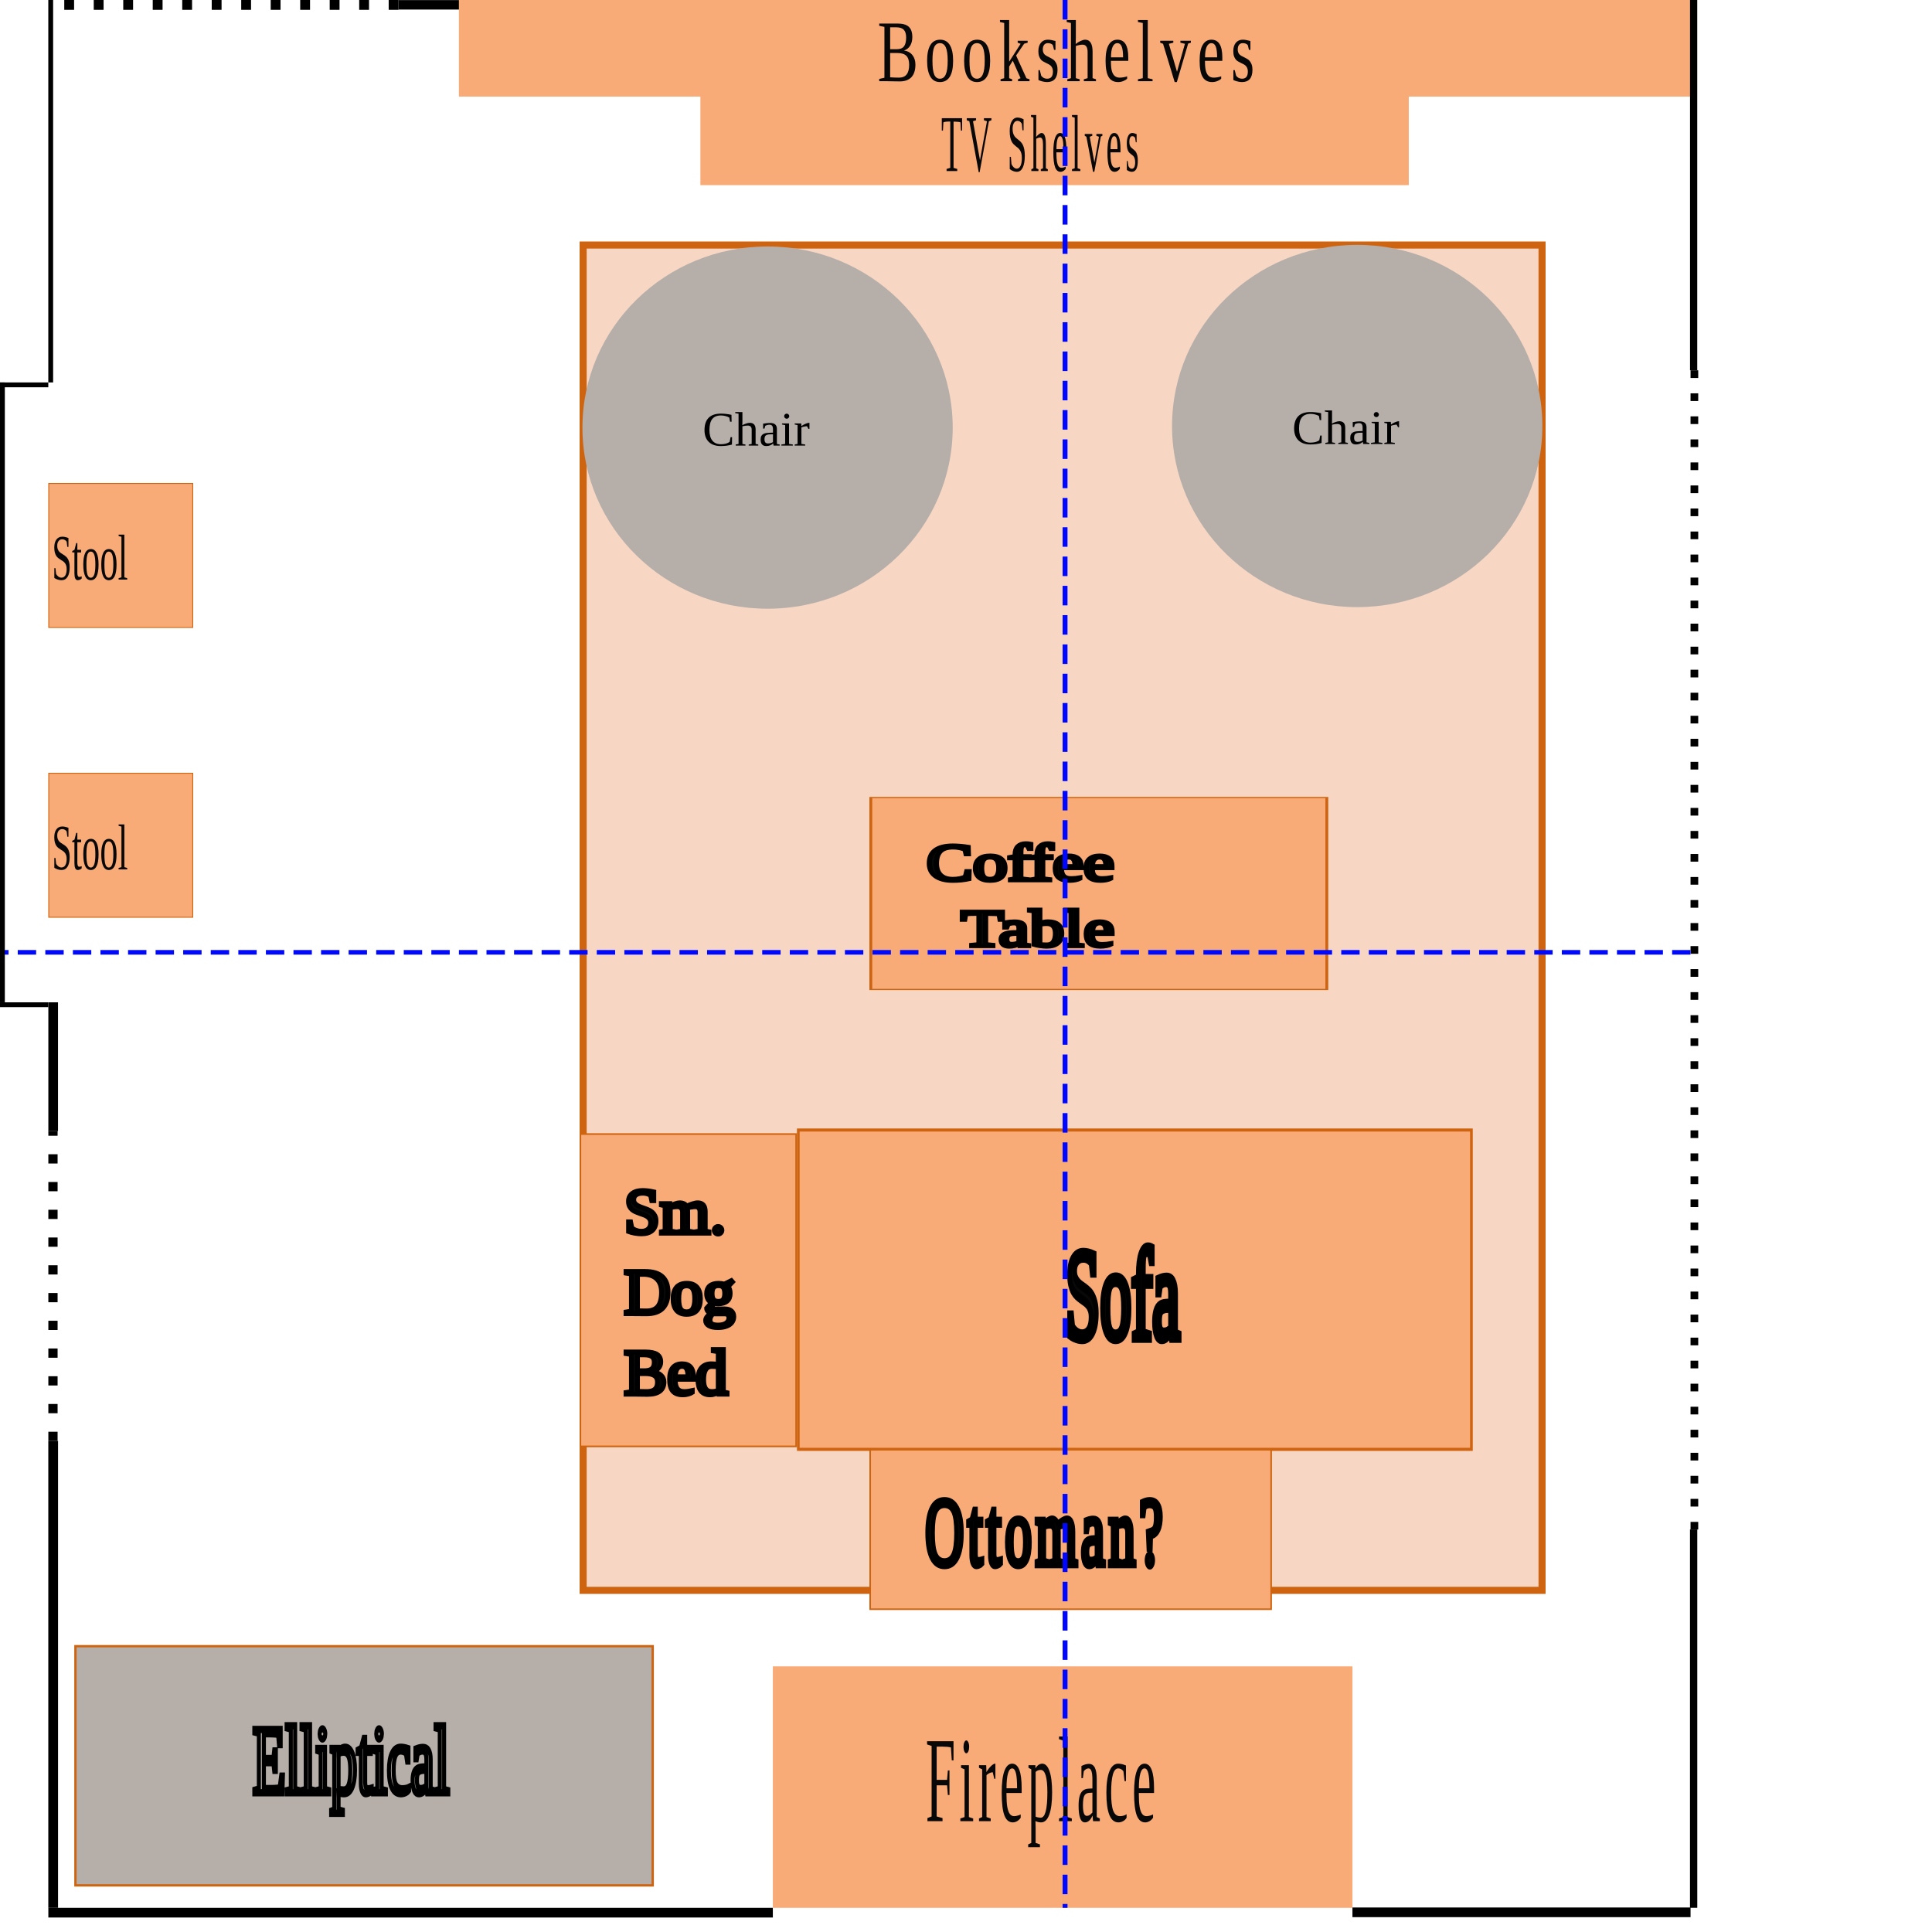
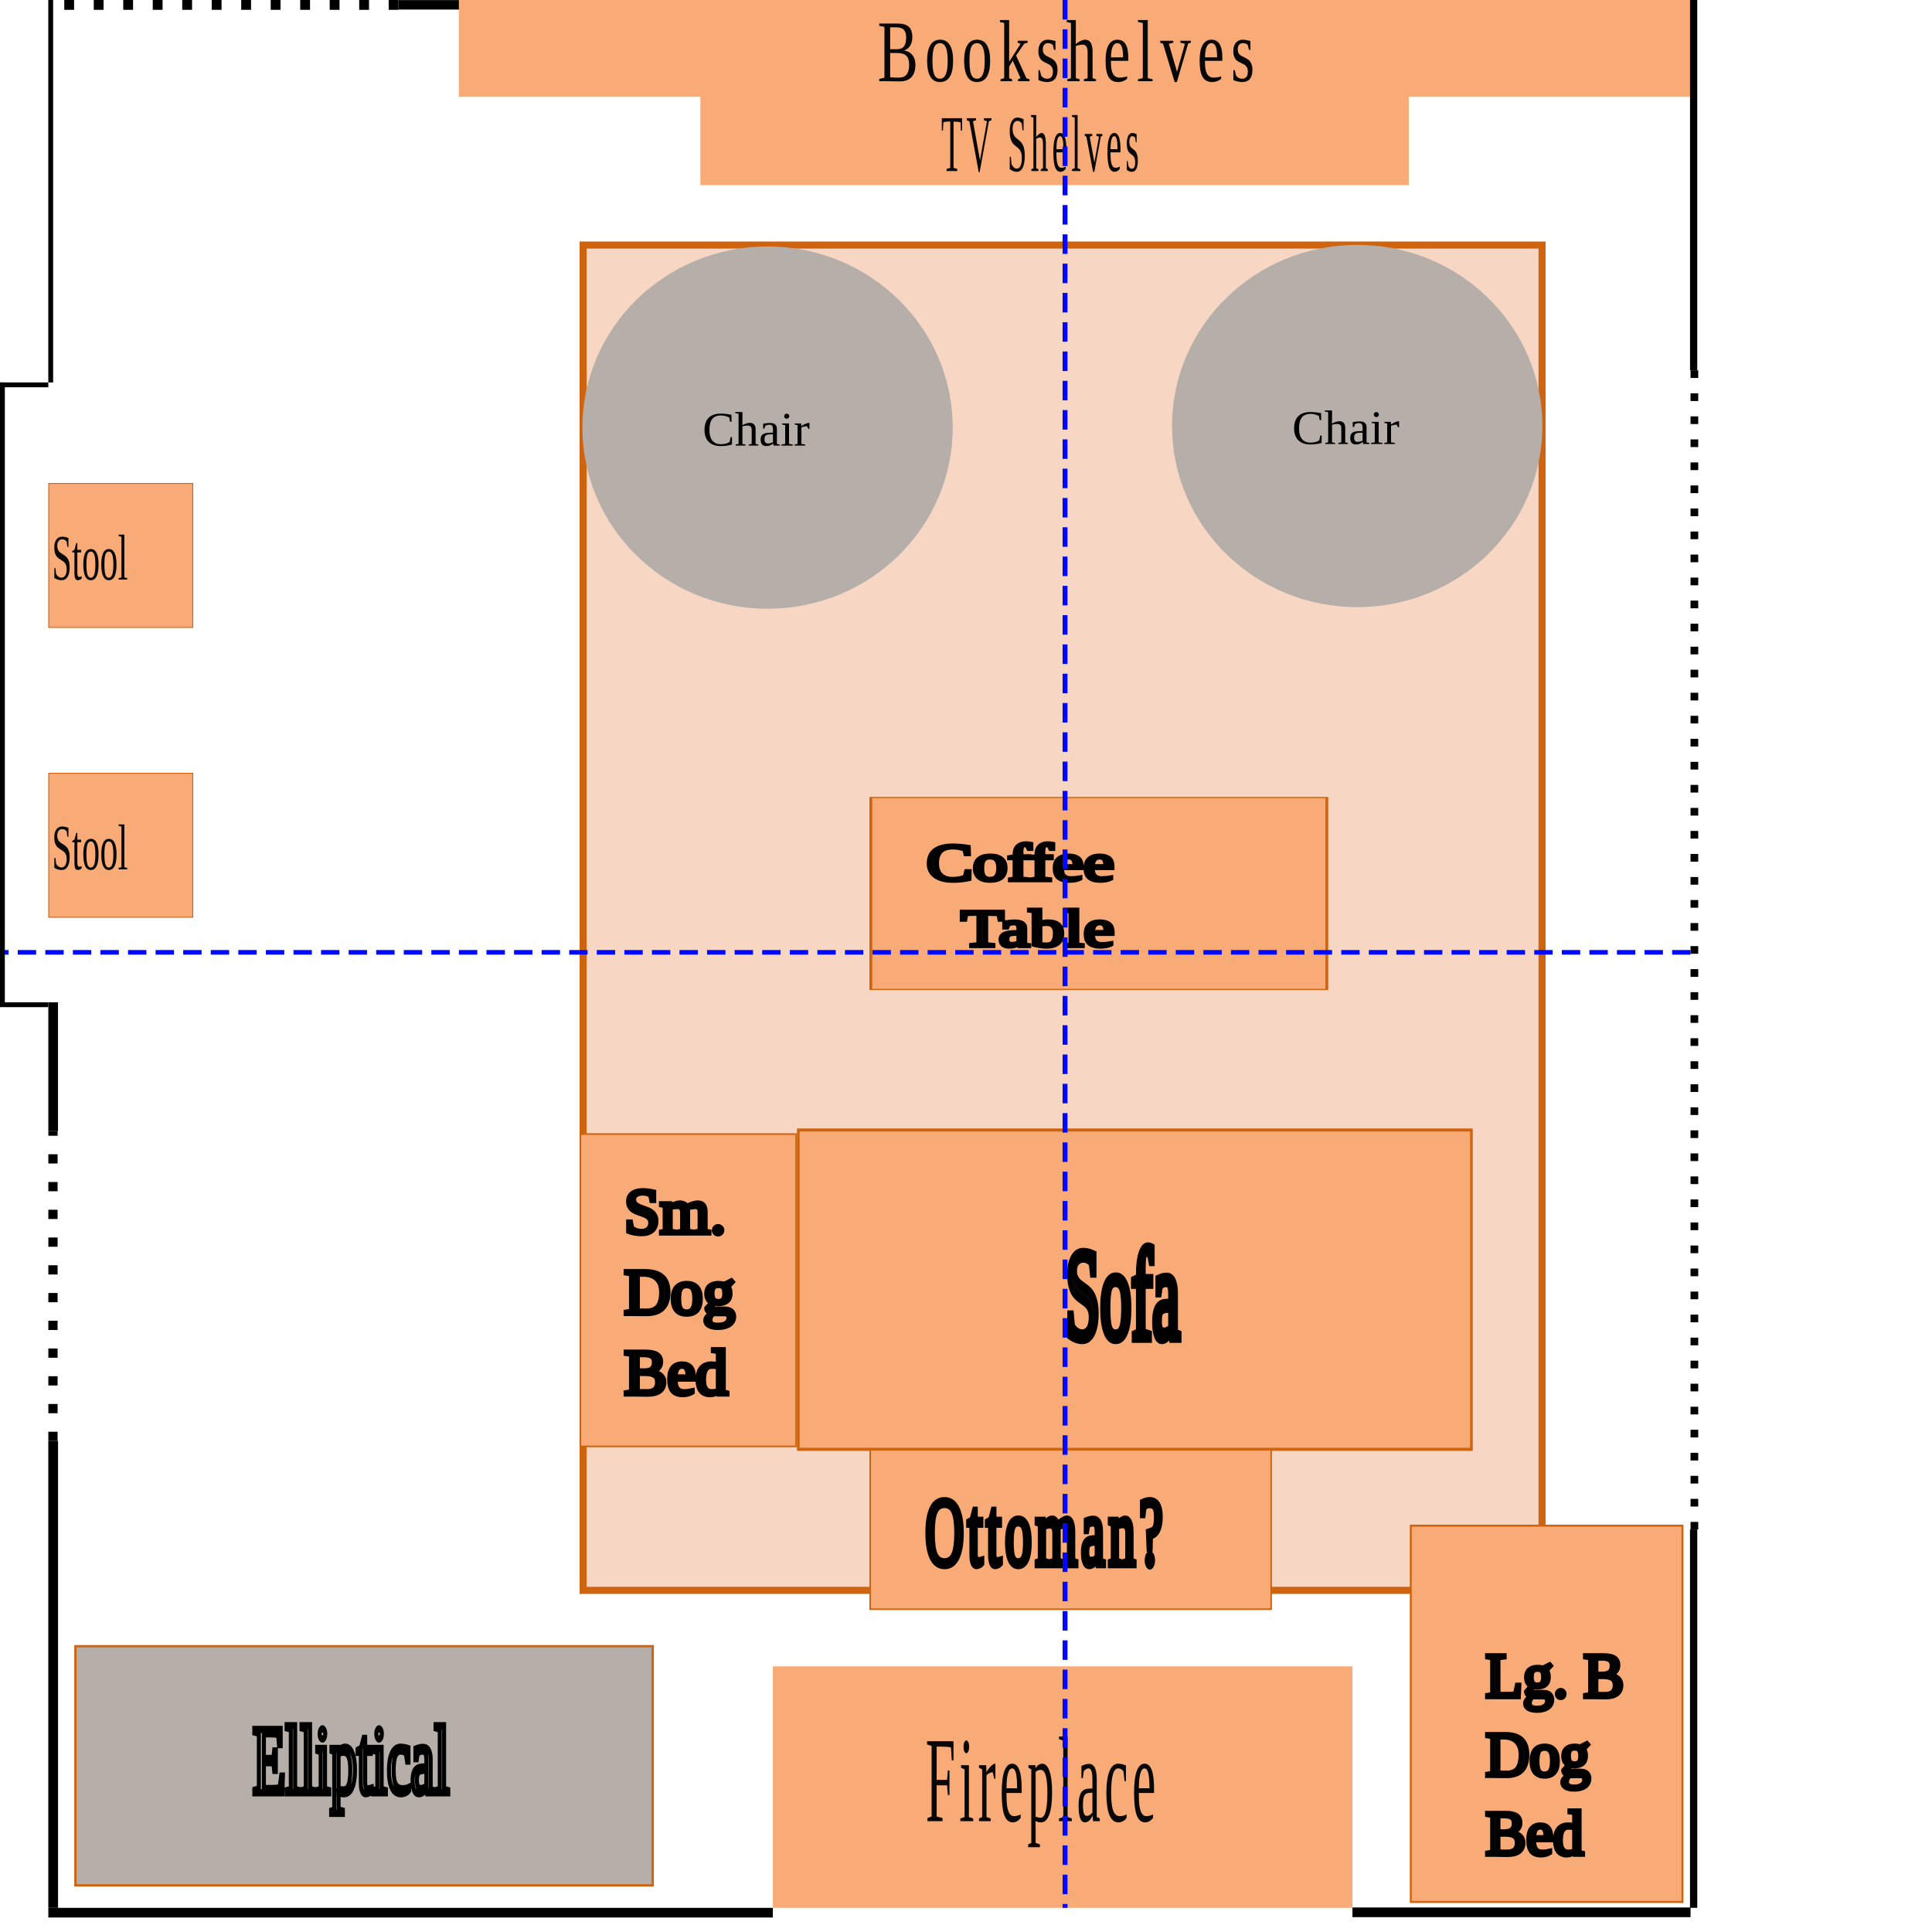
<svg xmlns="http://www.w3.org/2000/svg" width="20in" height="20in" viewBox="0 0 508 508" version="1.1" id="svg5">
  <defs id="defs2" />
  <g id="layer1">
    <path style="fill:#000000;stroke:#000000;stroke-width:2.54;stroke-dasharray:none;stroke-opacity:1" d="m 203.211,502.92 h -190.5" id="path190-8" />
    <path style="fill:#000000;stroke:#000000;stroke-width:1.27;stroke-dasharray:none;stroke-opacity:1" d="M 13.335,0 V 100.559" id="path977" />
    <path style="fill:#000000;stroke:#000000;stroke-width:2.487;stroke-dasharray:none;stroke-opacity:1" d="M 409.916,1.269 H 104.786" id="path12941" />
    <path style="fill:#000000;stroke:#000000;stroke-width:2.562;stroke-dasharray:none;stroke-opacity:1" d="M 13.981,378.883 V 501.65" id="path13671" />
    <path style="fill:#000000;stroke:#000000;stroke-width:2.54;stroke-dasharray:none;stroke-opacity:1" d="m 444.511,502.826 h -88.9" id="path13673" />
    <g id="g19966" transform="matrix(0.9791956,0,0,1.246529,-305.6833,-27.82865)" style="stroke-width:0;stroke-dasharray:none">
      <rect style="fill:#f9ab77;fill-opacity:1;stroke:#cf6410;stroke-width:0;stroke-dasharray:none;stroke-opacity:1" id="rect19952" width="190.224" height="18.679" x="500.252" y="42.701" />
      <text xml:space="preserve" style="font-size:12.703px;letter-spacing:1.323px;fill:#090808;fill-opacity:1;stroke:#000000;stroke-width:0;stroke-dasharray:none;stroke-opacity:1" x="757.892" y="43.531" id="text19956" transform="scale(0.7453614,1.341631)">
        <tspan style="font-size:12.703px;fill:#090808;fill-opacity:1;stroke:#000000;stroke-width:0;stroke-dasharray:none;stroke-opacity:1" x="757.892" y="43.531" id="tspan19954">TV Shelves</tspan>
      </text>
    </g>
    <g id="g21471" transform="matrix(1.003081,0,0,1.263545,-309.6508,315.0434)" style="stroke-width:0;stroke-dasharray:none">
      <rect style="fill:#f9ab77;fill-opacity:1;stroke:#cf6410;stroke-width:0;stroke-dasharray:none;stroke-opacity:1" id="rect21457" width="151.932" height="50.255" x="511.287" y="97.43" />
      <text xml:space="preserve" style="font-size:18.932px;letter-spacing:1.323px;fill:#090808;fill-opacity:1;stroke:#000000;stroke-width:0;stroke-dasharray:none;stroke-opacity:1" x="739.654" y="96.637" id="text21461" transform="scale(0.7453614,1.341631)">
        <tspan style="font-size:18.932px;fill:#090808;fill-opacity:1;stroke:#000000;stroke-width:0;stroke-dasharray:none;stroke-opacity:1" x="739.654" y="96.637" id="tspan21459">Fireplace</tspan>
      </text>
    </g>
    <g id="g25962" transform="matrix(0.9994983,0,0,1.000001,-445.4971,-188.0812)" style="fill:#f7d7c4;fill-opacity:1">
      <rect style="fill:#f7d7c4;fill-opacity:1;stroke:#cf6410;stroke-width:1.861;stroke-dasharray:none;stroke-opacity:1" id="rect25944" width="252.266" height="353.738" x="599.128" y="252.512" />
      <text xml:space="preserve" style="font-size:18.932px;fill:#f7d7c4;fill-opacity:1;stroke:#000000;stroke-width:1.42;stroke-dasharray:none;stroke-opacity:1" x="954.586" y="324.971" id="text25948" transform="scale(0.7453614,1.341631)">
        <tspan style="font-size:18.932px;fill:#f7d7c4;fill-opacity:1;stroke:#000000;stroke-width:1.42;stroke-opacity:1" x="954.586" y="324.971" id="tspan25955">Rug</tspan>
      </text>
    </g>
    <g id="g8737" transform="matrix(0.9994983,0,0,1.000001,-309.4311,391.3578)" style="fill:#b6aea8;fill-opacity:1">
      <rect style="fill:#b6aea8;fill-opacity:1;stroke:#cf6410;stroke-width:0.609;stroke-dasharray:none;stroke-opacity:1" id="rect8718" width="151.867" height="62.891" x="329.429" y="41.493" />
      <text xml:space="preserve" style="font-size:18.932px;fill:#b6aea8;fill-opacity:1;stroke:#000000;stroke-width:1.42;stroke-dasharray:none;stroke-opacity:1" x="504.569" y="59.653" id="text8724" transform="scale(0.7453614,1.341631)">
        <tspan style="font-size:18.932px;fill:#b6aea8;fill-opacity:1;stroke:#000000;stroke-width:1.42;stroke-opacity:1" x="504.569" y="59.653" id="tspan8722">Elliptical</tspan>
      </text>
    </g>
    <g id="g512" transform="matrix(0.9994114,0,0,1.000001,-104.4459,-316.0299)">
      <ellipse style="fill:#b6aea8;stroke-width:0" id="path399" cx="306.451" cy="428.462" rx="48.708" ry="47.625" />
      <text xml:space="preserve" style="font-size:12.703px;fill:#000000;stroke-width:0" x="289.27" y="433.3" id="text455" transform="scale(1.000252,0.9997485)">
        <tspan id="tspan453" style="fill:#000000;stroke-width:0" x="289.27" y="433.3">Chair</tspan>
      </text>
    </g>
    <g id="g512-3" transform="matrix(0.9994983,0,0,1.000001,50.56304,-316.4501)">
      <ellipse style="fill:#b6aea8;stroke-width:0" id="path399-6" cx="306.451" cy="428.462" rx="48.708" ry="47.625" />
      <text xml:space="preserve" style="font-size:12.703px;fill:#000000;stroke-width:0" x="289.27" y="433.3" id="text455-5" transform="scale(1.000252,0.9997485)">
        <tspan id="tspan453-5" style="fill:#000000;stroke-width:0" x="289.27" y="433.3">Chair</tspan>
      </text>
    </g>
    <g id="g661" transform="matrix(1.165415,0,0,1.335065,-377.7105,137.1521)">
      <rect style="fill:#f9ab77;fill-opacity:1;stroke:#cf6410;stroke-width:0.609;stroke-dasharray:none;stroke-opacity:1" id="rect8739-3" width="151.867" height="62.891" x="504.211" y="119.825" />
      <text xml:space="preserve" style="font-size:18.932px;fill:#090808;fill-opacity:1;stroke:#000000;stroke-width:1.42;stroke-dasharray:none;stroke-opacity:1" x="757.31" y="119.846" id="text8743-8" transform="scale(0.7453614,1.341631)">
        <tspan style="font-size:18.932px;fill:#090808;fill-opacity:1;stroke:#000000;stroke-width:1.42;stroke-opacity:1" x="757.31" y="119.846" id="tspan8741-1">Sofa</tspan>
      </text>
    </g>
    <g id="g860" transform="matrix(0.9995785,0,0,1.000001,-287.632,283.8426)">
      <rect style="fill:#f9ab77;fill-opacity:1;stroke:#cf6410;stroke-width:0.414;stroke-dasharray:none;stroke-opacity:1" id="rect747" width="105.472" height="41.919" x="516.657" y="97.364" />
      <text xml:space="preserve" style="font-size:18.932px;letter-spacing:1.323px;fill:#090808;fill-opacity:1;stroke:#000000;stroke-width:1.42;stroke-dasharray:none;stroke-opacity:1" x="712.568" y="95.076" id="text751" transform="scale(0.7453614,1.341631)">
        <tspan style="font-size:18.932px;fill:#090808;fill-opacity:1;stroke:#000000;stroke-width:1.42;stroke-opacity:1" x="712.568" y="95.076" id="tspan749">Ottoman?</tspan>
      </text>
    </g>
    <g id="g974" transform="matrix(1.294805,0,0,0.5451868,-351.7105,26.4704)">
      <rect style="fill:#f9ab77;fill-opacity:1;stroke:#cf6410;stroke-width:0.577;stroke-dasharray:none;stroke-opacity:1" id="rect955" width="92.603" height="92.556" x="448.472" y="336.099" />
      <text xml:space="preserve" style="font-size:18.932px;fill:#090808;fill-opacity:1;stroke:#000000;stroke-width:1.42;stroke-dasharray:none;stroke-opacity:1" x="663.735" y="280.272" id="text959" transform="scale(0.7453614,1.341631)">
        <tspan style="font-size:18.932px;text-align:center;text-anchor:middle;fill:#090808;fill-opacity:1;stroke:#000000;stroke-width:1.42;stroke-opacity:1" x="663.735" y="280.272" id="tspan957">Coffee</tspan>
        <tspan style="font-size:18.932px;text-align:center;text-anchor:middle;fill:#090808;fill-opacity:1;stroke:#000000;stroke-width:1.42;stroke-opacity:1" x="663.735" y="303.937" id="tspan966">Table</tspan>
      </text>
    </g>
    <g id="g455" transform="matrix(1.702465,0,0,1.35985,-731.0001,-58.06761)" style="stroke-width:0;stroke-dasharray:none">
      <rect style="fill:#f9ab77;fill-opacity:1;stroke:#cf6410;stroke-width:0;stroke-dasharray:none;stroke-opacity:1" id="rect449" width="190.224" height="18.679" x="500.252" y="42.701" />
      <text xml:space="preserve" style="font-size:12.703px;letter-spacing:1.323px;fill:#090808;fill-opacity:1;stroke:#000000;stroke-width:0;stroke-dasharray:none;stroke-opacity:1" x="757.892" y="43.531" id="text453" transform="scale(0.7453614,1.341631)">
        <tspan style="font-size:12.703px;fill:#090808;fill-opacity:1;stroke:#000000;stroke-width:0;stroke-dasharray:none;stroke-opacity:1" x="757.892" y="43.531" id="tspan451">Bookshelves</tspan>
      </text>
    </g>
    <path style="fill:#000000;stroke:#000000;stroke-width:2.585;stroke-dasharray:2.585, 5.17;stroke-dashoffset:0;stroke-opacity:1" d="m 104.786,1.292 h -92.075" id="path4105" />
    <path style="fill:#000000;stroke:#0007ff;stroke-width:1.284;stroke-dasharray:5.135, 2.567;stroke-dashoffset:0;stroke-opacity:1" d="M 280.046,0 V 501.65" id="path4589" />
    <path style="fill:#000000;stroke:#000000;stroke-width:1.895;stroke-dasharray:none;stroke-opacity:1" d="M 445.324,0 V 97.358" id="path891" />
    <path style="fill:#000000;stroke:#000000;stroke-width:2.019;stroke-dasharray:2.019, 4.037;stroke-dashoffset:0;stroke-opacity:1" d="M 445.52,97.367 V 402.167" id="path977-5-1" />
    <path style="fill:#000000;stroke:#000000;stroke-width:1.915;stroke-dasharray:none;stroke-opacity:1" d="m 445.324,402.158 v 99.483" id="path6251" />
    <path style="fill:#000000;stroke:#0009fb;stroke-width:1.208;stroke-dasharray:4.833, 2.417;stroke-dashoffset:0;stroke-opacity:1" d="M 444.5,250.404 H 0" id="path6253" />
    <path style="fill:#000000;stroke:#000000;stroke-width:2.432;stroke-dasharray:2.432, 4.864;stroke-dashoffset:0;stroke-opacity:1" d="M 13.927,378.892 V 297.4" id="path6255" />
    <path style="fill:#000000;stroke:#000000;stroke-width:1.27;stroke-dasharray:none;stroke-opacity:1" d="M 0.635,263.542 V 100.559" id="path6257" />
    <path style="fill:#000000;stroke:#000000;stroke-width:2.54;stroke-dasharray:none;stroke-opacity:1" d="m 13.981,263.55 v 33.867" id="path6259" />
    <path style="fill:#000000;stroke:#000000;stroke-width:1.27;stroke-dasharray:none;stroke-opacity:1" d="M 0,264.185 H 12.7" id="path6261" />
    <path style="fill:#000000;stroke:#000000;stroke-width:1.27;stroke-dasharray:none;stroke-opacity:1" d="M 0,101.194 H 12.7" id="path6263" />
    <g id="g6471" transform="matrix(0.9999984,0,0,1,-20.96169,9.662591)">
      <rect style="fill:#f9ab77;fill-opacity:1;stroke:#cf6410;stroke-width:0.236;stroke-dasharray:none;stroke-opacity:1" id="rect6351" width="37.864" height="37.864" x="33.78" y="117.455" />
      <text xml:space="preserve" style="font-size:12.7px;fill:#090808;fill-opacity:1;stroke:#000000;stroke-width:1.42;stroke-dasharray:none;stroke-opacity:1" x="70.961" y="106.361" id="text6357" transform="scale(0.745174,1.341968)">
        <tspan style="font-size:12.7px;text-align:center;text-anchor:middle;fill:#090808;fill-opacity:1;stroke:none;stroke-width:1.42;stroke-opacity:1" x="70.961" y="106.361" id="tspan6355">Stool</tspan>
      </text>
    </g>
    <g id="g6479" transform="translate(-20.96175,85.86259)">
      <rect style="fill:#f9ab77;fill-opacity:1;stroke:#cf6410;stroke-width:0.236;stroke-dasharray:none;stroke-opacity:1" id="rect6473" width="37.864" height="37.864" x="33.78" y="117.455" />
      <text xml:space="preserve" style="font-size:12.7px;fill:#090808;fill-opacity:1;stroke:#000000;stroke-width:1.42;stroke-dasharray:none;stroke-opacity:1" x="70.961" y="106.361" id="text6477" transform="scale(0.745174,1.341968)">
        <tspan style="font-size:12.7px;text-align:center;text-anchor:middle;fill:#090808;fill-opacity:1;stroke:none;stroke-width:1.42;stroke-opacity:1" x="70.961" y="106.361" id="tspan6475">Stool</tspan>
      </text>
    </g>
    <g id="g1471" transform="matrix(0.9994983,0,0,1.000001,-131.0726,222.283)">
      <rect style="fill:#f9ab77;fill-opacity:1;stroke:#cf6410;stroke-width:0.425;stroke-dasharray:none;stroke-opacity:1" id="rect1463" width="56.753" height="82.124" x="283.828" y="75.906" />
      <text xml:space="preserve" style="font-size:16.933px;fill:#090808;fill-opacity:1;stroke:#000000;stroke-width:1.27;stroke-dasharray:none;stroke-opacity:1" x="295.341" y="101.966" id="text1469">
        <tspan style="font-size:16.933px;fill:#090808;fill-opacity:1;stroke:#000000;stroke-width:1.27;stroke-opacity:1" x="295.341" y="101.966" id="tspan1465">Sm.</tspan>
        <tspan style="font-size:16.933px;fill:#090808;fill-opacity:1;stroke:#000000;stroke-width:1.27;stroke-opacity:1" x="295.341" y="123.132" id="tspan1533">Dog</tspan>
        <tspan style="font-size:16.933px;fill:#090808;fill-opacity:1;stroke:#000000;stroke-width:1.27;stroke-opacity:1" x="295.341" y="144.299" id="tspan1467">Bed</tspan>
      </text>
    </g>
+     <g id="g8706" transform="matrix(0.9438454,0,0,0.9791116,103.0041,330.1588)">
+       <rect style="fill:#f9ab77;fill-opacity:1;stroke:#cf6410;stroke-width:0.545;stroke-dasharray:none;stroke-opacity:1" id="rect3091-8" width="75.693" height="101.055" x="283.887" y="72.515" />
+       <text xml:space="preserve" style="font-size:16.933px;fill:#090808;fill-opacity:1;stroke:#000000;stroke-width:1.27;stroke-dasharray:none;stroke-opacity:1" x="304.735" y="118.486" id="text5695-2">
+         <tspan style="font-size:16.933px;fill:#090808;fill-opacity:1;stroke:#000000;stroke-width:1.27;stroke-opacity:1" x="304.735" y="118.486" id="tspan7255-9">Lg. B</tspan>
+         <tspan style="font-size:16.933px;fill:#090808;fill-opacity:1;stroke:#000000;stroke-width:1.27;stroke-opacity:1" x="304.735" y="139.653" id="tspan385">Dog</tspan>
+         <tspan style="font-size:16.933px;fill:#090808;fill-opacity:1;stroke:#000000;stroke-width:1.27;stroke-opacity:1" x="304.735" y="160.82" id="tspan8700">Bed</tspan>
+       </text>
+     </g>
  </g>
</svg>
